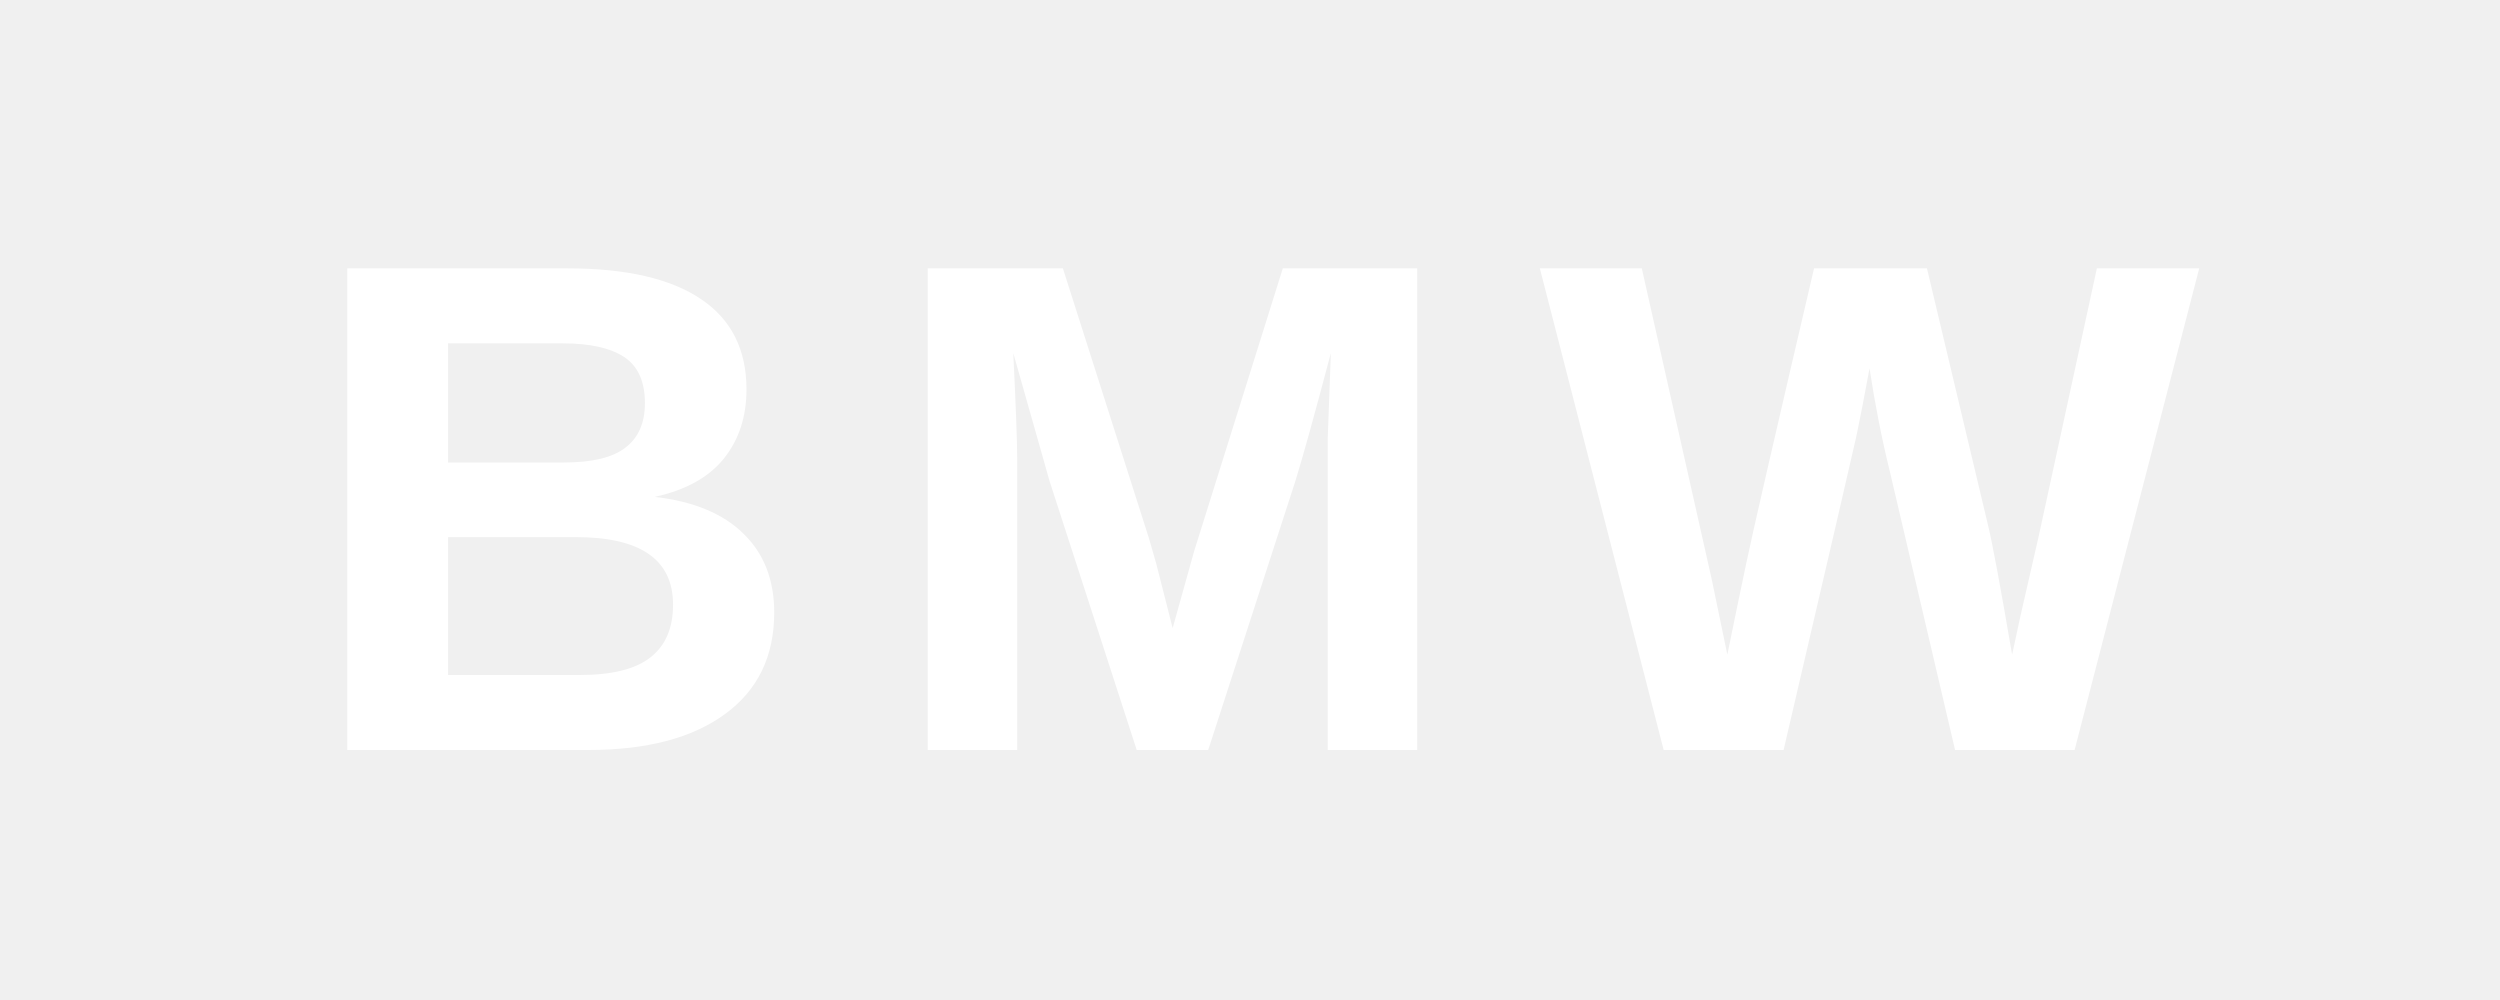
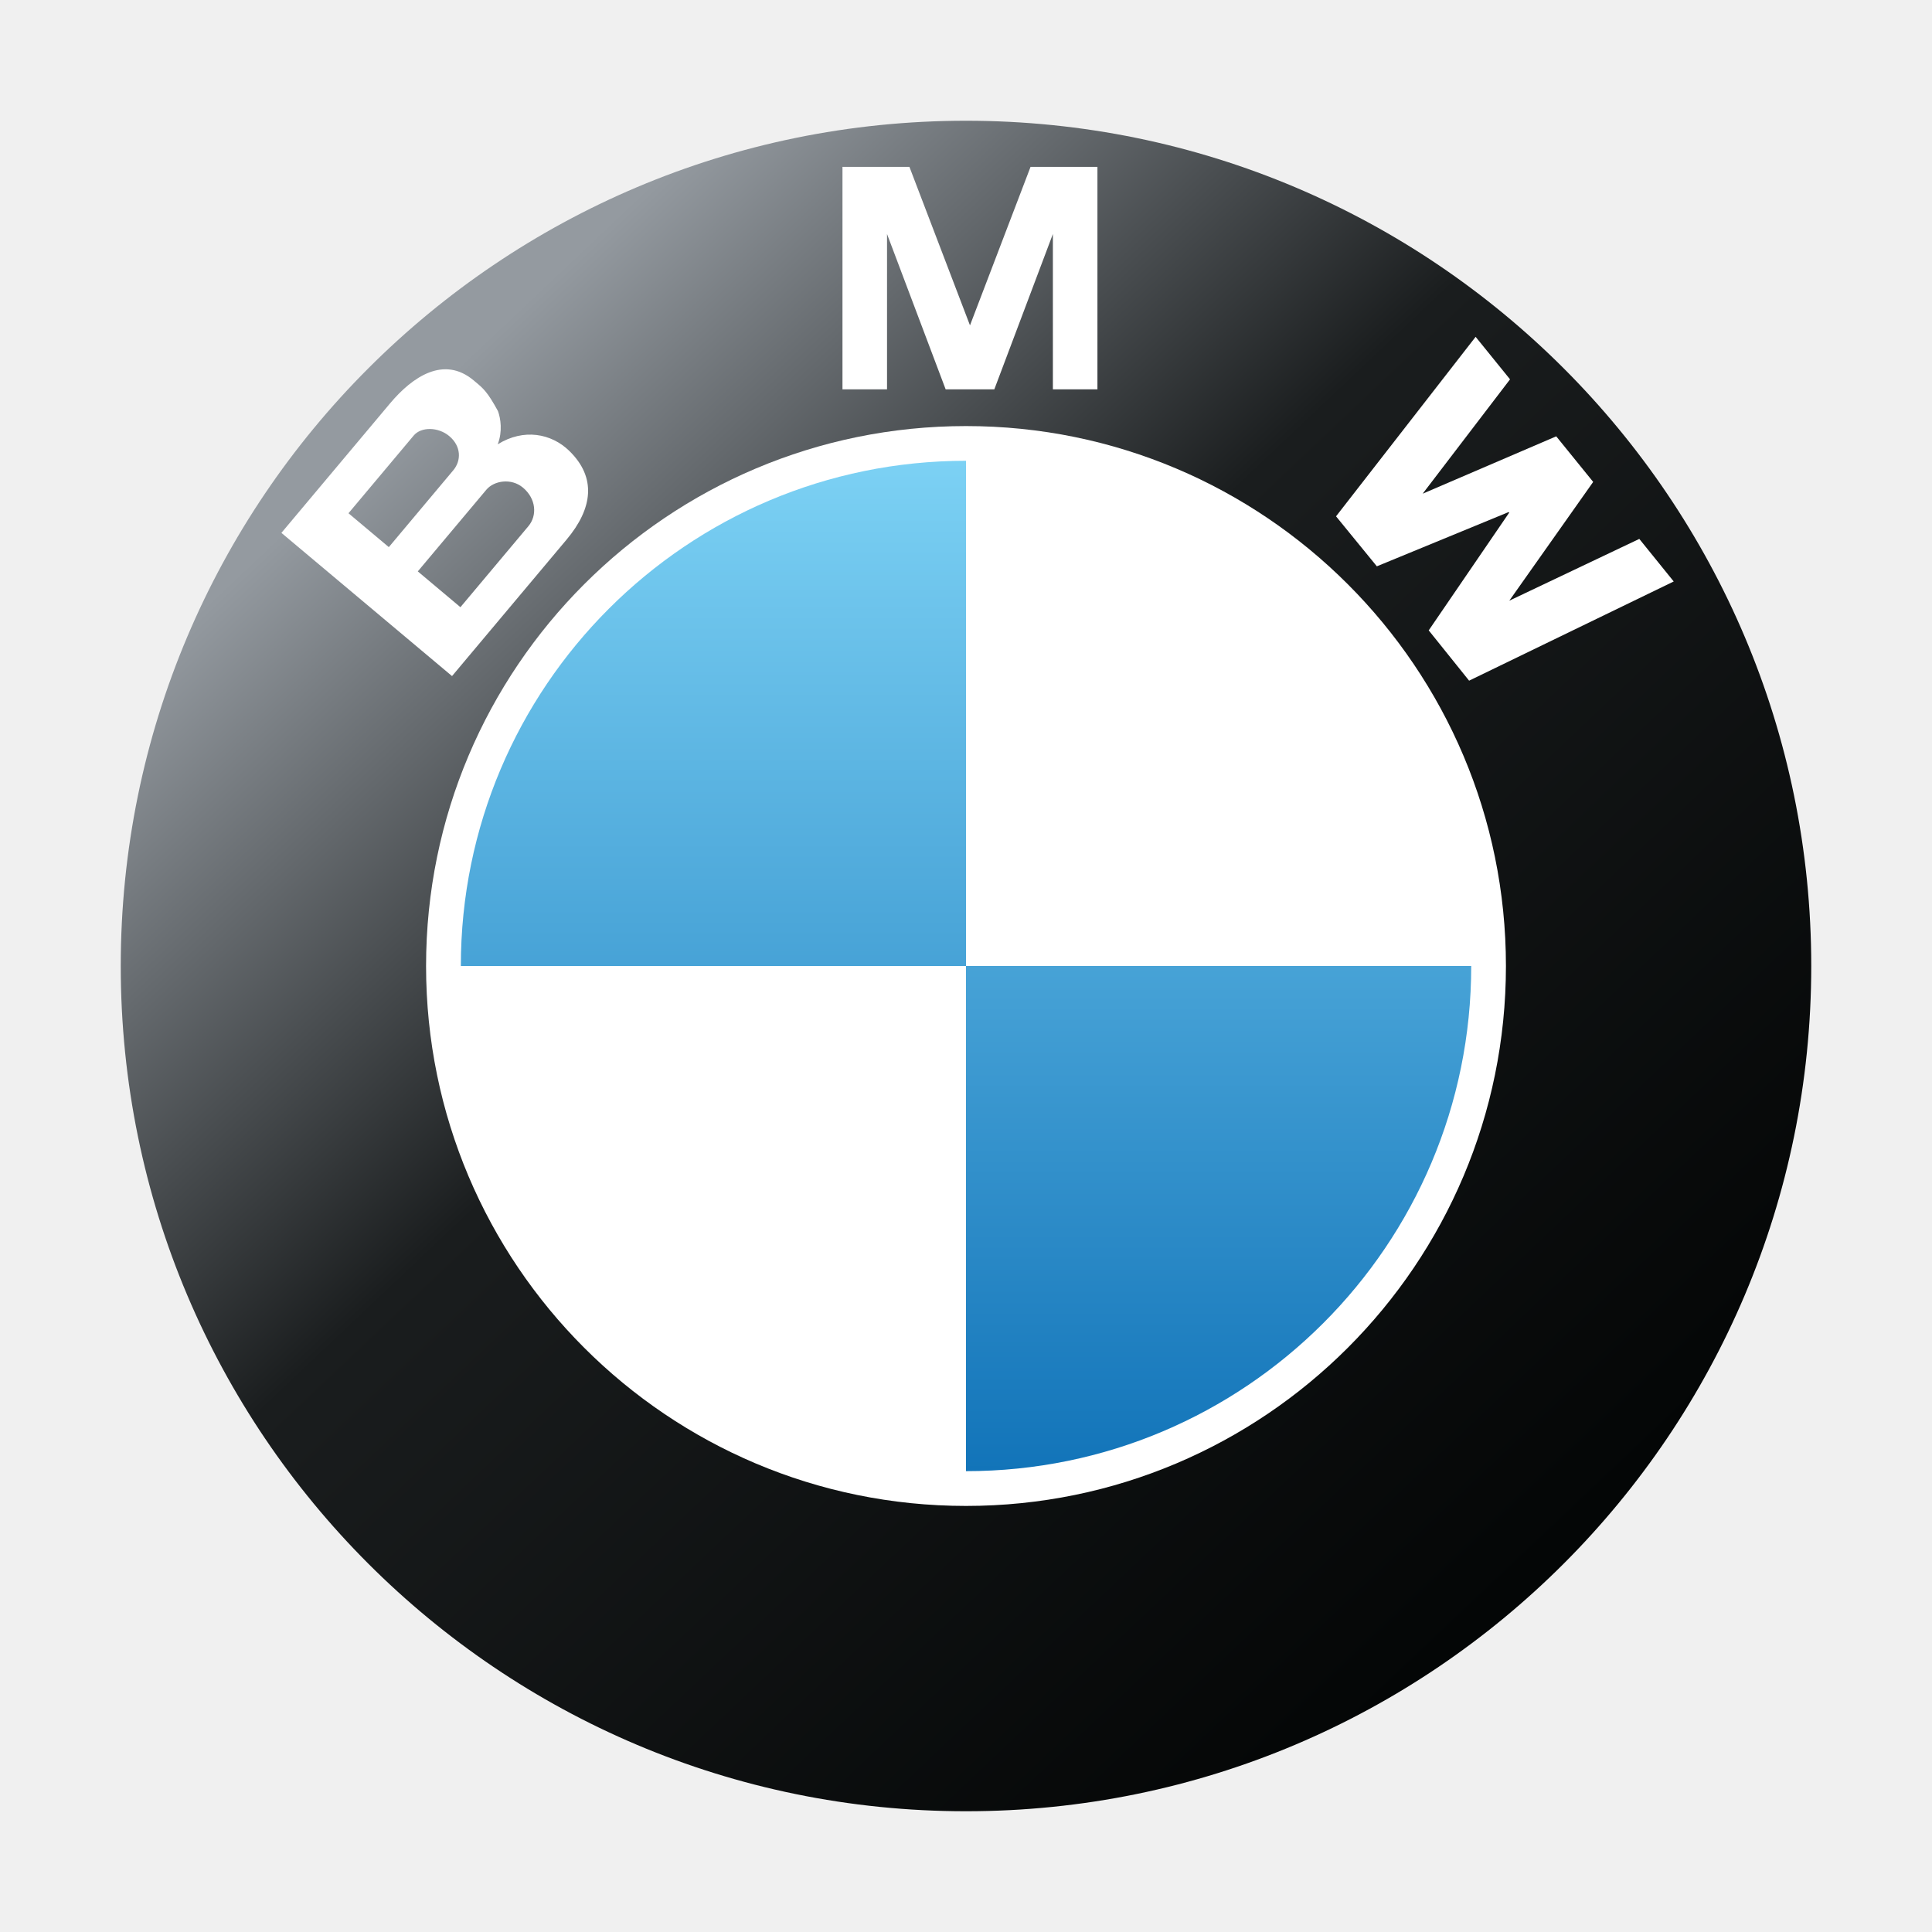
- <svg xmlns="http://www.w3.org/2000/svg" viewBox="0 0 100 40" fill="white">
-   <text x="50" y="30" text-anchor="middle" font-family="Arial,sans-serif" font-weight="700" font-size="28" letter-spacing="3">BMW</text>
+ <svg xmlns="http://www.w3.org/2000/svg" width="800px" height="800px" viewBox="0 0 32 32" fill="none">
+   <path d="M16 2C8.268 2 2 8.268 2 16C2 23.732 8.268 30 16 30C23.732 30 30 23.732 30 16C30 8.268 23.732 2 16 2Z" fill="url(#paint0_linear_109_812)" />
+   <path d="M16 24.943C11.061 24.943 7.057 20.939 7.057 16C7.057 11.061 11.061 7.057 16 7.057C20.939 7.057 24.943 11.061 24.943 16C24.943 20.939 20.939 24.943 16 24.943Z" fill="white" />
+   <path d="M7.633 16H16V7.632C11.379 7.632 7.633 11.379 7.633 16ZM16 16V24.367C20.621 24.367 24.368 20.621 24.368 16H16Z" fill="url(#paint1_linear_109_812)" />
+   <path fill-rule="evenodd" clip-rule="evenodd" d="M8.244 7.359C8.674 7.092 9.132 7.179 9.428 7.467C9.884 7.91 9.817 8.422 9.384 8.938L7.487 11.198L4.661 8.826L6.459 6.683C6.831 6.24 7.351 5.886 7.846 6.301C7.855 6.308 7.864 6.316 7.872 6.323C8.007 6.435 8.074 6.491 8.248 6.809C8.292 6.929 8.326 7.146 8.244 7.359ZM7.441 7.223C7.26 7.071 6.977 7.065 6.852 7.214L5.772 8.501L6.44 9.062L7.508 7.789C7.642 7.629 7.641 7.391 7.441 7.223ZM7.626 10.057L8.752 8.715C8.901 8.537 8.88 8.259 8.661 8.076C8.469 7.915 8.183 7.959 8.055 8.112L6.92 9.464L7.626 10.057Z" fill="white" />
+   <path d="M17.439 3.876L16.469 6.449H15.663L14.692 3.876V6.449H13.954V2.764H15.063L16.066 5.389L17.069 2.764H18.177V6.449H17.439V3.876Z" fill="white" />
+   <path d="M24.999 9.949L26.388 7.982L25.776 7.227L23.564 8.177L25.011 6.283L24.441 5.579L22.129 8.552L22.805 9.38L24.989 8.481L24.997 8.491L23.664 10.441L24.333 11.274L27.722 9.631L27.152 8.926L24.999 9.949Z" fill="white" />
+   <defs>
+     <linearGradient id="paint0_linear_109_812" x1="6.277" y1="6.277" x2="25.183" y2="26.264" gradientUnits="userSpaceOnUse">
+       <stop offset="0.027" stop-color="#949AA0" />
+       <stop offset="0.403" stop-color="#1A1D1E" />
+       <stop offset="1" stop-color="#040606" />
+     </linearGradient>
+     <linearGradient id="paint1_linear_109_812" x1="16" y1="7.632" x2="16" y2="24.367" gradientUnits="userSpaceOnUse">
+       <stop stop-color="#7CD1F4" />
+       <stop offset="1" stop-color="#1274B9" />
+     </linearGradient>
+   </defs>
</svg>
